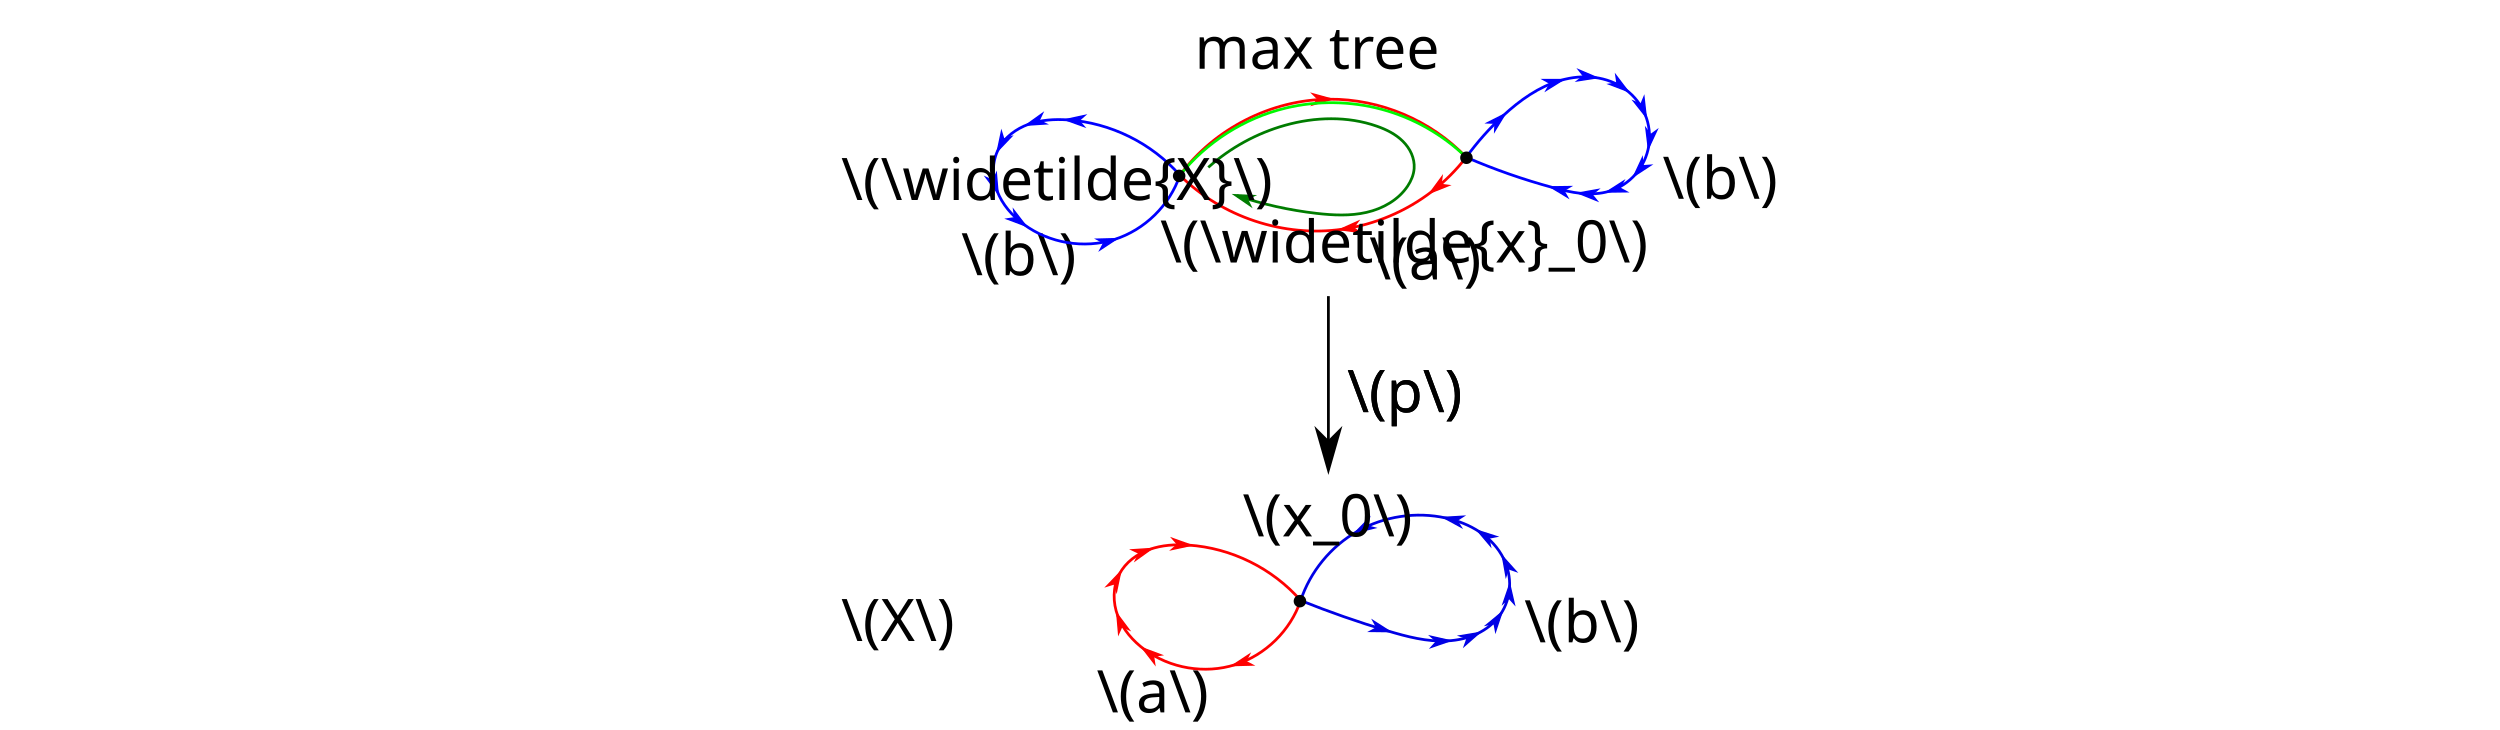
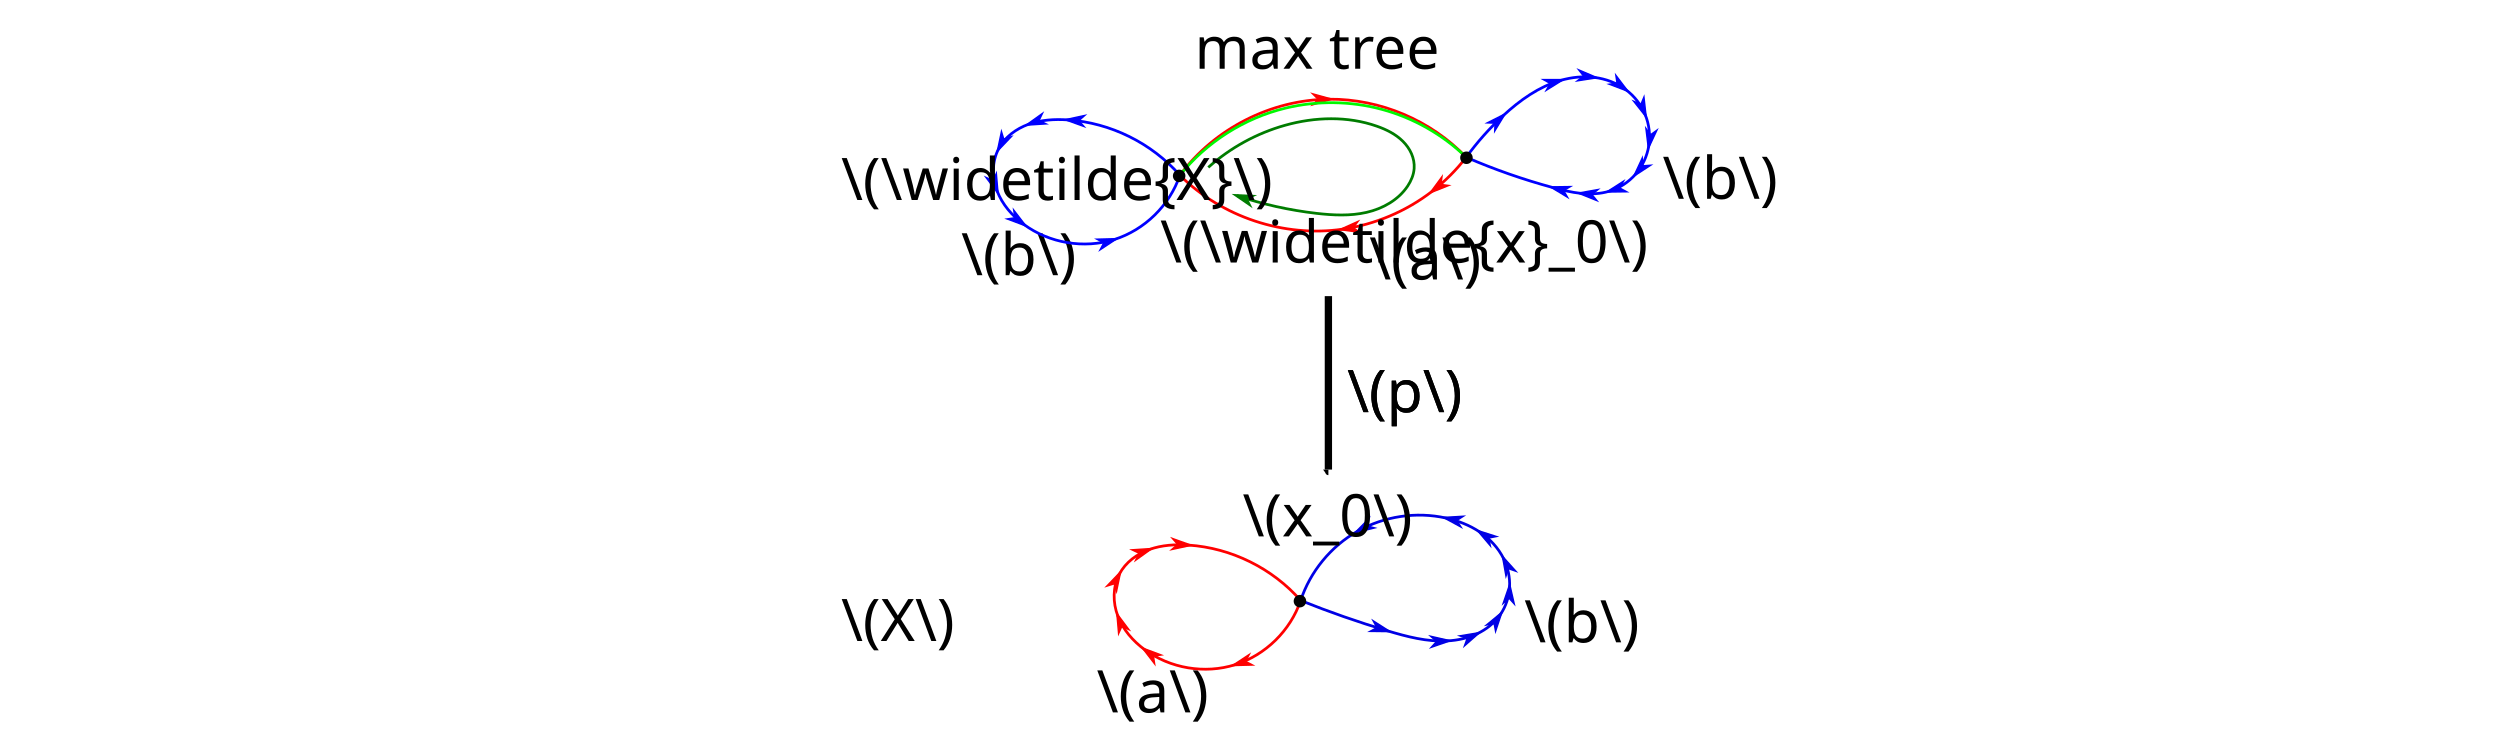
<svg xmlns="http://www.w3.org/2000/svg" width="240mm" height="70mm" viewBox="0 0 240 70" version="1.1" id="svg8">
  <defs id="defs2">
    <marker style="overflow:visible;" id="Arrow1Lend" refX="0.0" refY="0.0" orient="auto">
      <path transform="scale(0.8) rotate(180) translate(12.5,0)" style="fill-rule:evenodd;fill:context-stroke;stroke:context-stroke;stroke-width:1.0pt;" d="M 0.0,0.0 L 5.0,-5.0 L -12.5,0.0 L 5.0,5.0 L 0.0,0.0 z " id="path1271" />
    </marker>
    <marker style="overflow:visible" id="marker2806" refX="0" refY="0" orient="auto">
      <path transform="matrix(-0.4,0,0,-0.4,-4,0)" style="fill:context-stroke;fill-rule:evenodd;stroke:context-stroke;stroke-width:1pt" d="M 0,0 5,-5 -12.5,0 5,5 Z" id="path2554" />
    </marker>
    <marker style="overflow:visible" id="Arrow1Mend" refX="0" refY="0" orient="auto">
      <path transform="matrix(-0.4,0,0,-0.4,-4,0)" style="fill:context-stroke;fill-rule:evenodd;stroke:context-stroke;stroke-width:1pt" d="M 0,0 5,-5 -12.5,0 5,5 Z" id="path2891" />
    </marker>
    <marker style="overflow:visible" id="marker11546" refX="0" refY="0" orient="auto">
      <path transform="matrix(-0.4,0,0,-0.4,-4,0)" style="fill:context-stroke;fill-rule:evenodd;stroke:context-stroke;stroke-width:1pt" d="M 0,0 5,-5 -12.5,0 5,5 Z" id="path11544" />
    </marker>
    <marker style="overflow:visible" id="marker11551" refX="0" refY="0" orient="auto">
      <path transform="matrix(-0.4,0,0,-0.4,-4,0)" style="fill:context-stroke;fill-rule:evenodd;stroke:context-stroke;stroke-width:1pt" d="M 0,0 5,-5 -12.5,0 5,5 Z" id="path11549" />
    </marker>
    <marker style="overflow:visible" id="Arrow1Mstart" refX="0" refY="0" orient="auto">
      <path transform="matrix(0.4,0,0,0.4,4,0)" style="fill:context-stroke;fill-rule:evenodd;stroke:context-stroke;stroke-width:1pt" d="M 0,0 5,-5 -12.5,0 5,5 Z" id="path2888" />
    </marker>
    <marker style="overflow:visible" id="Arrow1Mstart-2" refX="0" refY="0" orient="auto">
      <path transform="matrix(0.4,0,0,0.4,4,0)" style="fill:context-stroke;fill-rule:evenodd;stroke:context-stroke;stroke-width:1pt" d="M 0,0 5,-5 -12.5,0 5,5 Z" id="path2888-4" />
    </marker>
    <marker style="overflow:visible" id="marker11658" refX="0" refY="0" orient="auto">
      <path transform="matrix(0.4,0,0,0.4,4,0)" style="fill:context-stroke;fill-rule:evenodd;stroke:context-stroke;stroke-width:1pt" d="M 0,0 5,-5 -12.5,0 5,5 Z" id="path11656" />
    </marker>
    <marker style="overflow:visible" id="Arrow1Mend-9" refX="0" refY="0" orient="auto">
      <path transform="matrix(-0.4,0,0,-0.4,-4,0)" style="fill:context-stroke;fill-rule:evenodd;stroke:context-stroke;stroke-width:1pt" d="M 0,0 5,-5 -12.5,0 5,5 Z" id="path2891-3" />
    </marker>
    <marker style="overflow:visible" id="marker961" refX="0" refY="0" orient="auto">
      <path transform="matrix(-0.4,0,0,-0.4,-4,0)" style="fill:context-stroke;fill-rule:evenodd;stroke:context-stroke;stroke-width:1pt" d="M 0,0 5,-5 -12.5,0 5,5 Z" id="path959" />
    </marker>
    <marker style="overflow:visible" id="Arrow1Mstart-24" refX="0" refY="0" orient="auto">
      <path transform="matrix(0.4,0,0,0.4,4,0)" style="fill:context-stroke;fill-rule:evenodd;stroke:context-stroke;stroke-width:1pt" d="M 0,0 5,-5 -12.5,0 5,5 Z" id="path2888-8" />
    </marker>
    <marker style="overflow:visible" id="Arrow1Mend-9-0" refX="0" refY="0" orient="auto">
      <path transform="matrix(-0.4,0,0,-0.4,-4,0)" style="fill:context-stroke;fill-rule:evenodd;stroke:context-stroke;stroke-width:1pt" d="M 0,0 5,-5 -12.5,0 5,5 Z" id="path2891-3-3" />
    </marker>
    <marker style="overflow:visible" id="marker4019" refX="0" refY="0" orient="auto">
      <path transform="matrix(-0.4,0,0,-0.4,-4,0)" style="fill:context-stroke;fill-rule:evenodd;stroke:context-stroke;stroke-width:1pt" d="M 0,0 5,-5 -12.5,0 5,5 Z" id="path4017" />
    </marker>
    <marker style="overflow:visible" id="Arrow1Mstart-2-6" refX="0" refY="0" orient="auto">
      <path transform="matrix(0.4,0,0,0.4,4,0)" style="fill:context-stroke;fill-rule:evenodd;stroke:context-stroke;stroke-width:1pt" d="M 0,0 5,-5 -12.5,0 5,5 Z" id="path2888-4-2" />
    </marker>
    <marker style="overflow:visible" id="Arrow1Mstart-3" refX="0" refY="0" orient="auto">
      <path transform="matrix(0.4,0,0,0.4,4,0)" style="fill:context-stroke;fill-rule:evenodd;stroke:context-stroke;stroke-width:1pt" d="M 0,0 5,-5 -12.5,0 5,5 Z" id="path2888-9" />
    </marker>
+     <marker id="marker-arrow-2.654" orient="auto-start-reverse" refY="0" refX="0" markerHeight="3" markerWidth="2">
+       <g transform="scale(0.8573725)" id="g999">
+         <path d="M -1.554,2.072 C -1.425,1.295 0,0.13 0.389,0 0,-0.13 -1.425,-1.295 -1.554,-2.072" style="fill:none;stroke:#000000;stroke-width:{0.6};stroke-linecap:round;stroke-linejoin:round;stroke-miterlimit:10;stroke-dasharray:none;stroke-opacity:1�        inkscape:connector-curvature=" id="path997" />
+ 0" /&gt;
+    </g>
+     </marker>
  </defs>
  <g id="layer1" transform="translate(0,-177)">
    <path style="fill:none;stroke:#0000e5;stroke-width:0.265;stroke-linecap:butt;stroke-linejoin:miter;stroke-miterlimit:4;stroke-dasharray:none;stroke-opacity:1;marker-mid:url(#Arrow1Mstart-2)" d="m 124.863,234.647 c 0.922,-2.782 2.905,-5.198 5.454,-6.644 2.549,-1.446 5.64,-1.908 8.501,-1.271 1.141,0.254 2.251,0.68 3.222,1.33 0.971,0.65 1.8,1.531 2.313,2.581 0.41,0.84 0.613,1.783 0.565,2.717 -0.048,0.934 -0.35,1.856 -0.879,2.627 -0.555,0.808 -1.349,1.438 -2.236,1.856 -0.886,0.418 -1.862,0.628 -2.841,0.682 -1.957,0.106 -3.891,-0.404 -5.768,-0.966 -2.819,-0.844 -5.6,-1.816 -8.331,-2.912" id="path5232" />
    <text xml:space="preserve" style="font-size:5.644px;line-height:1.25;font-family:sans-serif;letter-spacing:0px;word-spacing:0px;stroke-width:0.265" x="146.325" y="238.664" id="text5896-8">
      <tspan id="tspan5894-4" style="stroke-width:0.265" x="146.325" y="238.664">\(b\)</tspan>
    </text>
    <text xml:space="preserve" style="font-size:5.644px;line-height:1.25;font-family:sans-serif;letter-spacing:0px;word-spacing:0px;stroke-width:0.265" x="105.276" y="245.391" id="text7502-0">
      <tspan id="tspan7500-0" style="stroke-width:0.265" x="105.276" y="245.391">\(a\)</tspan>
    </text>
    <text xml:space="preserve" style="font-size:5.644px;line-height:1.25;font-family:sans-serif;letter-spacing:0px;word-spacing:0px;stroke-width:0.265" x="119.284" y="228.492" id="text1257-7">
      <tspan id="tspan1255-8" style="stroke-width:0.265" x="119.284" y="228.492">\(x_0\)</tspan>
    </text>
    <path style="fill:none;stroke:#ff0000;stroke-width:0.265px;stroke-linecap:butt;stroke-linejoin:miter;stroke-opacity:1;marker-mid:url(#Arrow1Mstart)" d="m 113.268,193.826 c 4.027,4.008 9.981,5.984 15.605,5.178 3.122,-0.447 6.124,-1.714 8.619,-3.644 1.22,-0.944 2.319,-2.043 3.263,-3.263" id="path4149" />
    <text xml:space="preserve" style="font-size:5.644px;line-height:1.25;font-family:sans-serif;letter-spacing:0px;word-spacing:0px;stroke-width:0.265" x="92.265" y="203.423" id="text4157">
      <tspan id="tspan4155" style="stroke-width:0.265" x="92.265" y="203.423">\(b\)</tspan>
    </text>
    <text xml:space="preserve" style="font-size:5.644px;line-height:1.25;font-family:sans-serif;letter-spacing:0px;word-spacing:0px;stroke-width:0.265" x="159.603" y="196.085" id="text4161">
      <tspan id="tspan4159" style="stroke-width:0.265" x="159.603" y="196.085">\(b\)</tspan>
    </text>
    <text xml:space="preserve" style="font-size:5.644px;line-height:1.25;font-family:sans-serif;letter-spacing:0px;word-spacing:0px;stroke-width:0.265" x="131.448" y="203.831" id="text4165">
      <tspan id="tspan4163" style="stroke-width:0.265" x="131.448" y="203.831">\(a\)</tspan>
    </text>
    <text xml:space="preserve" style="font-size:5.644px;line-height:1.25;font-family:sans-serif;letter-spacing:0px;word-spacing:0px;stroke-width:0.265" x="111.369" y="202.205" id="text4171">
      <tspan id="tspan4169" style="stroke-width:0.265" x="111.369" y="202.205">\(\widetilde{x}_0\)</tspan>
    </text>
    <text xml:space="preserve" style="font-size:5.644px;line-height:1.25;font-family:sans-serif;letter-spacing:0px;word-spacing:0px;stroke-width:0.265" x="114.678" y="183.603" id="text5094">
      <tspan id="tspan5092" style="stroke-width:0.265" x="114.678" y="183.603">max tree</tspan>
    </text>
    <path style="fill:none;stroke:#007c00;stroke-width:0.265px;stroke-linecap:butt;stroke-linejoin:miter;stroke-opacity:1;marker-end:url(#Arrow1Mend)" d="m 115.995,193.07 c 2.106,-1.884 4.647,-3.278 7.368,-4.042 2.875,-0.808 6,-0.9 8.818,0.088 0.917,0.321 1.811,0.766 2.498,1.452 0.344,0.343 0.632,0.745 0.825,1.19 0.193,0.446 0.289,0.936 0.254,1.42 -0.043,0.6 -0.285,1.174 -0.617,1.675 -0.886,1.339 -2.392,2.179 -3.958,2.536 -1.565,0.357 -3.197,0.278 -4.792,0.094 -2.603,-0.3 -5.175,-0.871 -7.66,-1.703" id="path5707" />
    <path style="fill:none;stroke:#0000ff;stroke-width:0.265px;stroke-linecap:butt;stroke-linejoin:miter;stroke-opacity:1;marker-mid:url(#Arrow1Mend-9)" d="m 113.268,193.826 c -2.702,-3.089 -6.66,-5.045 -10.755,-5.317 -1.268,-0.084 -2.567,-0.009 -3.764,0.418 -1.197,0.428 -2.29,1.237 -2.883,2.361 -0.648,1.228 -0.643,2.742 -0.147,4.039 0.496,1.297 1.447,2.387 2.564,3.212 2.452,1.811 5.783,2.367 8.691,1.453 2.908,-0.915 5.32,-3.278 6.294,-6.166" id="path4131" />
    <path style="fill:none;stroke:#0000ff;stroke-width:0.265px;stroke-linecap:butt;stroke-linejoin:miter;stroke-opacity:1;marker-mid:url(#Arrow1Mend-9)" d="m 140.755,192.097 c 1.049,-1.443 2.239,-2.782 3.55,-3.993 1.602,-1.48 3.43,-2.79 5.527,-3.391 1.049,-0.3 2.156,-0.417 3.238,-0.281 1.082,0.135 2.139,0.528 3.013,1.181 0.815,0.609 1.463,1.44 1.85,2.381 0.387,0.941 0.512,1.989 0.352,2.994 -0.16,1.005 -0.604,1.964 -1.27,2.733 -0.666,0.769 -1.553,1.345 -2.528,1.638 -0.876,0.263 -1.808,0.298 -2.718,0.204 -0.91,-0.094 -1.801,-0.314 -2.684,-0.553 -2.842,-0.77 -5.629,-1.744 -8.331,-2.912" id="path4137" />
    <path style="fill:none;stroke:#ff0000;stroke-width:0.265px;stroke-linecap:butt;stroke-linejoin:miter;stroke-opacity:1;marker-mid:url(#marker2806)" d="m 113.268,193.826 c 3.302,-4.473 8.775,-7.262 14.334,-7.304 4.897,-0.037 9.774,2.031 13.152,5.575" id="path2267" />
    <path style="fill:none;stroke:#00f800;stroke-width:0.265px;stroke-linecap:butt;stroke-linejoin:miter;stroke-opacity:1" d="m 113.268,193.826 c 2.552,-3.181 6.177,-5.485 10.141,-6.446 3.038,-0.737 6.263,-0.692 9.279,0.128 3.017,0.82 5.82,2.415 8.066,4.589" id="path4206" />
    <path style="fill:none;stroke:#ff0000;stroke-width:0.265px;stroke-linecap:butt;stroke-linejoin:miter;stroke-opacity:1;marker-mid:url(#Arrow1Mstart-2-6)" d="m 124.863,234.647 c -2.702,-3.089 -6.66,-5.045 -10.755,-5.317 -1.268,-0.084 -2.567,-0.009 -3.764,0.418 -1.197,0.428 -2.29,1.237 -2.883,2.361 -0.648,1.228 -0.643,2.742 -0.147,4.039 0.496,1.297 1.447,2.387 2.564,3.212 2.452,1.811 5.783,2.367 8.691,1.453 2.908,-0.915 5.32,-3.278 6.294,-6.166" id="path5176" />
-     <path style="fill:none;stroke:#000000;stroke-width:0.265px;stroke-linecap:butt;stroke-linejoin:miter;stroke-opacity:1;marker-end:url(#Arrow1Lend)" d="m 127.526,205.429 v 16.651" id="path1184" />
+     <path style="fill:none;stroke:black;stroke-width:0.702;stroke-linecap:butt;stroke-linejoin:miter;stroke-opacity:1;marker-end:url(#marker-arrow-2.654);stroke-dasharray:none;fill-opacity:1;marker-start:none" d="m 127.526,205.429 v 16.651" id="path1184" />
    <text xml:space="preserve" style="font-size:5.644px;line-height:1.25;font-family:sans-serif;letter-spacing:0px;word-spacing:0px;stroke-width:0.265" x="129.327" y="216.561" id="text1692">
      <tspan id="tspan1690" style="stroke-width:0.265" x="129.327" y="216.561">\(p\)</tspan>
    </text>
    <text xml:space="preserve" style="font-size:5.644px;line-height:1.25;font-family:sans-serif;letter-spacing:0px;word-spacing:0px;stroke-width:0.265" x="129.327" y="216.561" id="text1776">
      <tspan id="tspan1774" style="stroke-width:0.265" x="129.327" y="216.561">\(p\)</tspan>
    </text>
    <text xml:space="preserve" style="font-size:5.644px;line-height:1.25;font-family:sans-serif;letter-spacing:0px;word-spacing:0px;stroke-width:0.265" x="80.742" y="238.54" id="text1802">
      <tspan id="tspan1800" style="stroke-width:0.265" x="80.742" y="238.54">\(X\)</tspan>
    </text>
    <text xml:space="preserve" style="font-size:5.644px;line-height:1.25;font-family:sans-serif;letter-spacing:0px;word-spacing:0px;stroke-width:0.265" x="80.742" y="196.207" id="text2005">
      <tspan id="tspan2003" style="stroke-width:0.265" x="80.742" y="196.207">\(\widetilde{X}\)</tspan>
    </text>
    <path style="font-variation-settings:normal;opacity:0.99;vector-effect:none;fill:#000000;fill-opacity:1;fill-rule:evenodd;stroke:none;stroke-width:0.265;stroke-linecap:butt;stroke-linejoin:round;stroke-miterlimit:4;stroke-dasharray:none;stroke-dashoffset:0;stroke-opacity:1;-inkscape-stroke:none;stop-color:#000000;stop-opacity:1" id="path975-3" d="m 125.392,234.651 a 0.601,0.601 0 0 1 -0.538,0.657 0.601,0.601 0 0 1 -0.658,-0.537 0.601,0.601 0 0 1 0.536,-0.659 0.601,0.601 0 0 1 0.66,0.534" />
    <path style="font-variation-settings:normal;opacity:0.99;vector-effect:none;fill:#000000;fill-opacity:1;fill-rule:evenodd;stroke:none;stroke-width:0.265;stroke-linecap:butt;stroke-linejoin:round;stroke-miterlimit:4;stroke-dasharray:none;stroke-dashoffset:0;stroke-opacity:1;-inkscape-stroke:none;stop-color:#000000;stop-opacity:1" id="path975-3-8" d="m 141.377,192.086 a 0.601,0.601 0 0 1 -0.538,0.657 0.601,0.601 0 0 1 -0.658,-0.537 0.601,0.601 0 0 1 0.536,-0.659 0.601,0.601 0 0 1 0.66,0.534" />
    <path style="font-variation-settings:normal;opacity:0.99;vector-effect:none;fill:#000000;fill-opacity:1;fill-rule:evenodd;stroke:none;stroke-width:0.265;stroke-linecap:butt;stroke-linejoin:round;stroke-miterlimit:4;stroke-dasharray:none;stroke-dashoffset:0;stroke-opacity:1;-inkscape-stroke:none;stop-color:#000000;stop-opacity:1" id="path4167" d="m 113.797,193.826 a 0.601,0.601 0 0 1 -0.538,0.657 0.601,0.601 0 0 1 -0.658,-0.537 0.601,0.601 0 0 1 0.536,-0.659 0.601,0.601 0 0 1 0.66,0.534" />
  </g>
</svg>
